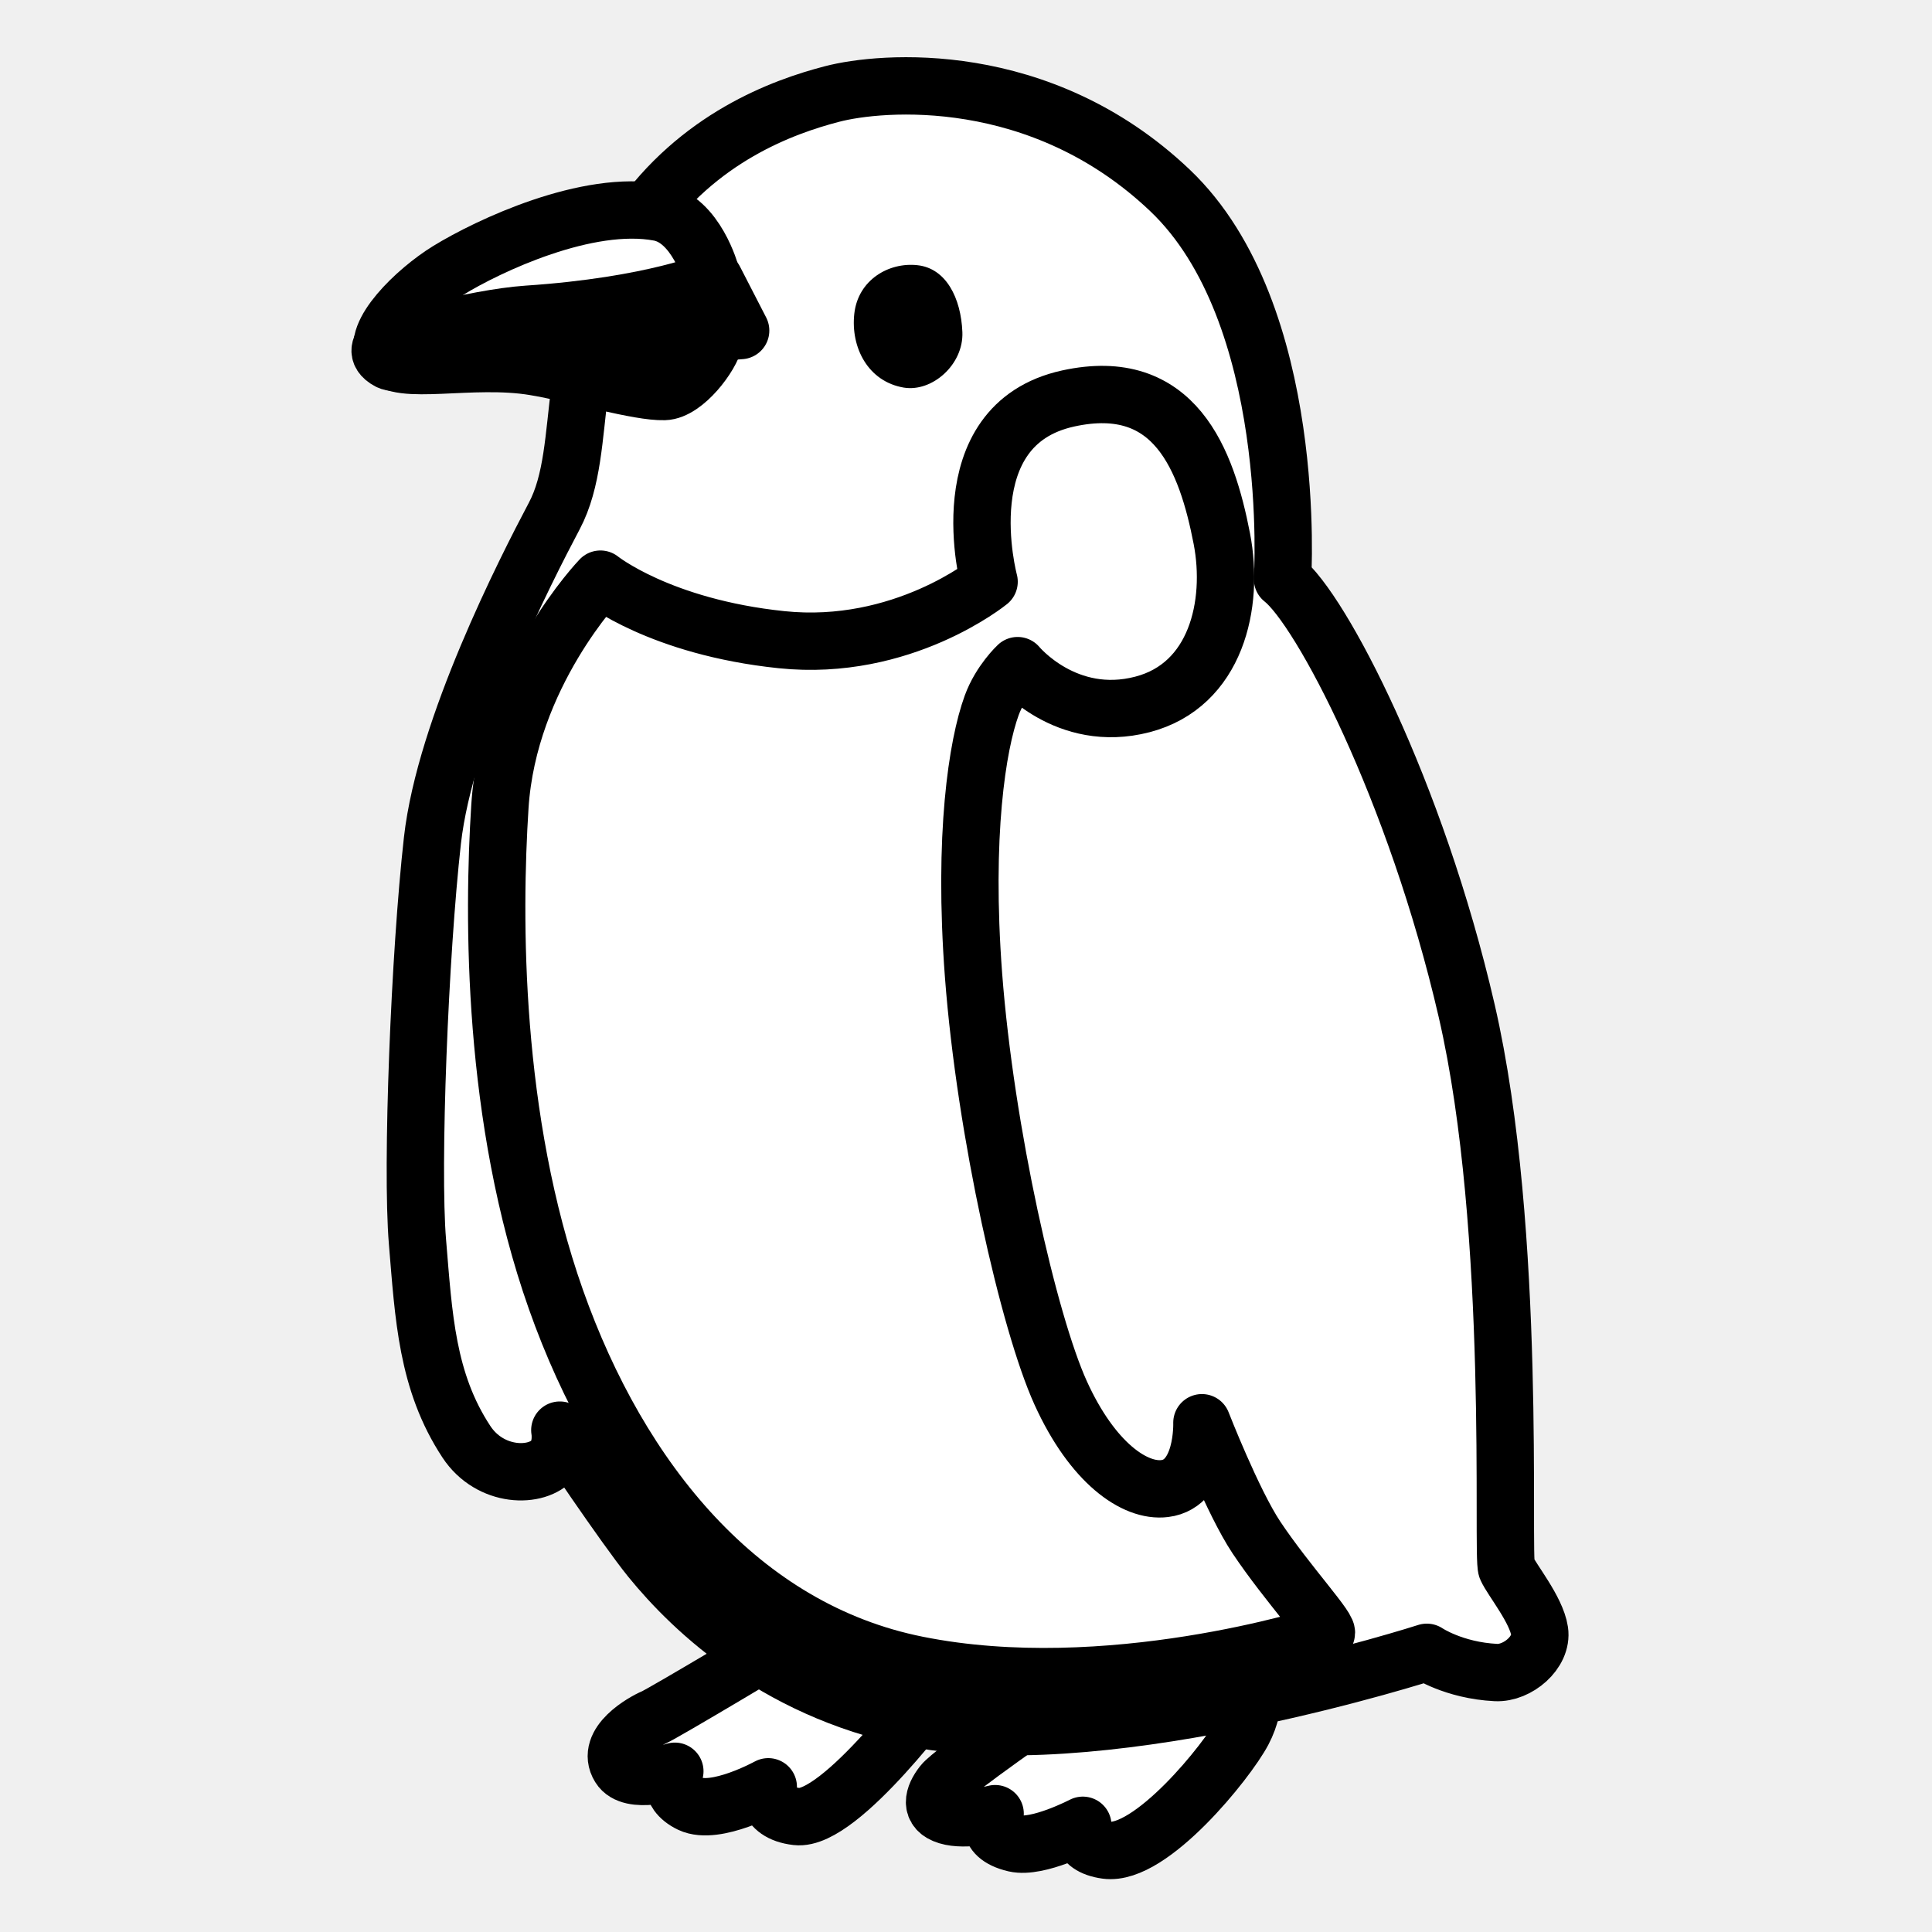
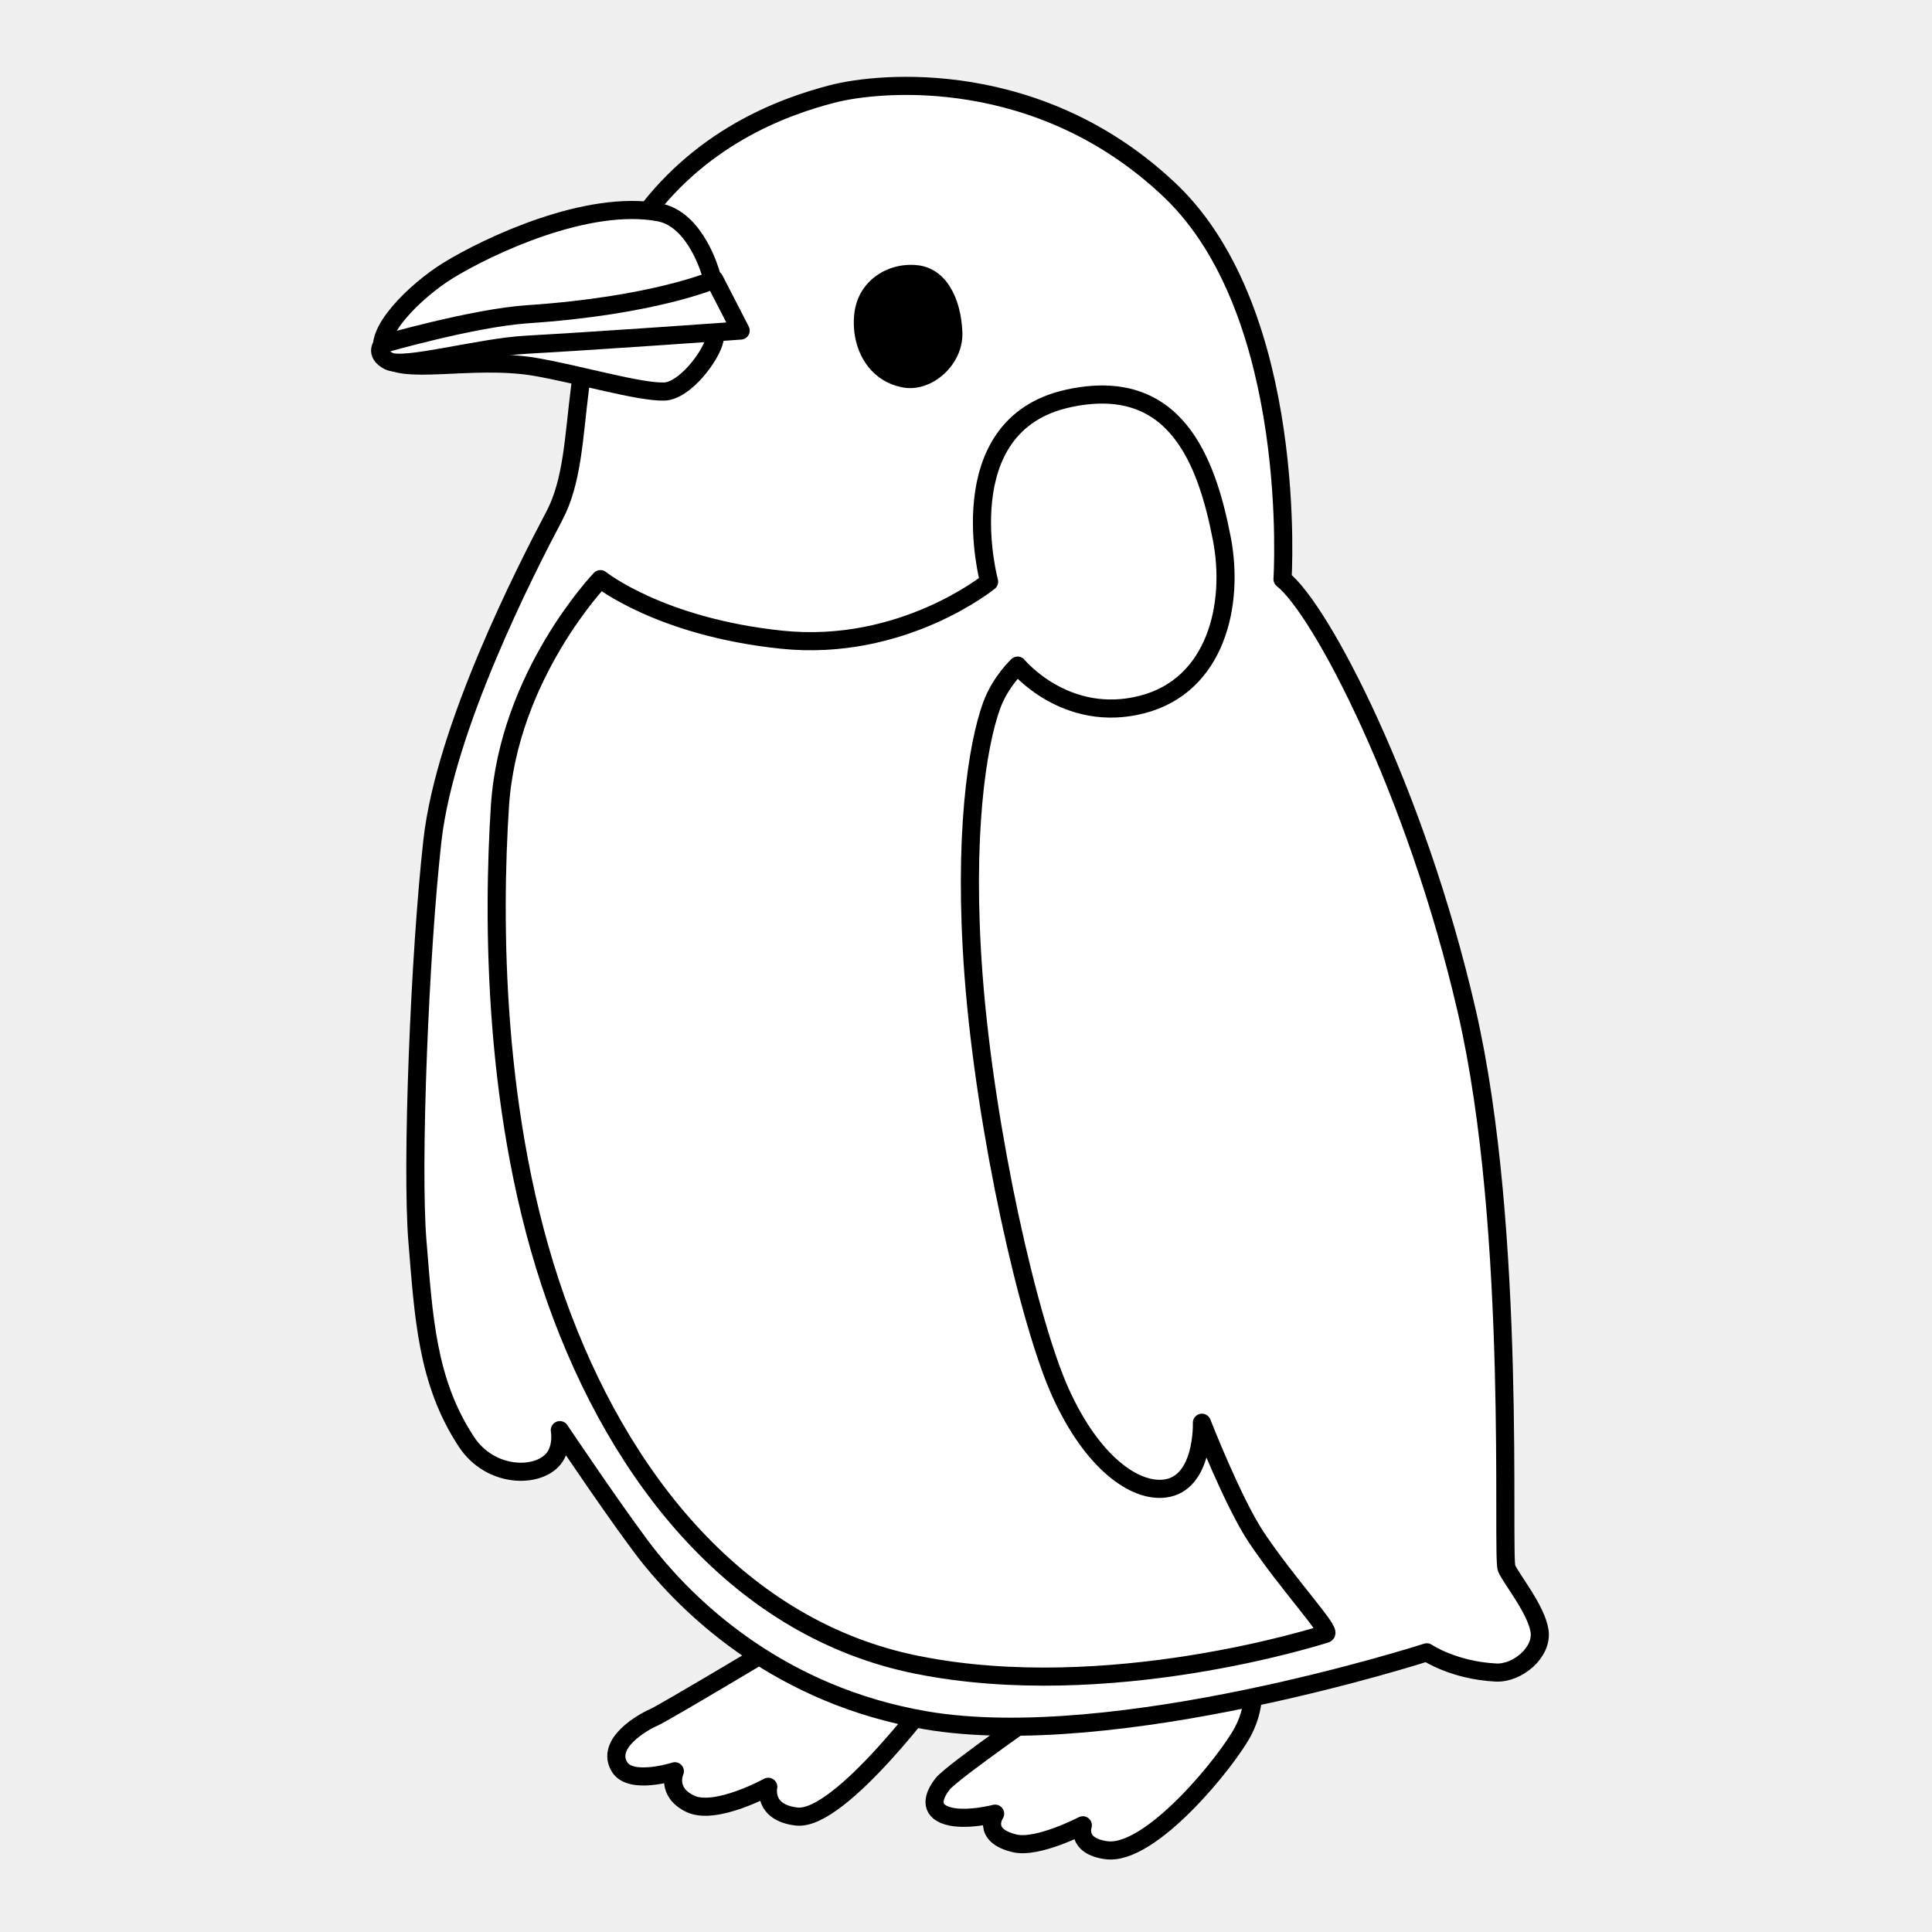
<svg xmlns="http://www.w3.org/2000/svg" version="1.1" id="Penguin" x="0px" y="0px" viewBox="0 0 128 128" style="enable-background:new 0 0 128 128;" xml:space="preserve">
-   <path d="M69.77,112.75c0,0-6.69,4.63-7.32,5.44c-0.63,0.8-0.9,1.74,0.32,2.11s3.16-0.14,3.16-0.14  s-0.97,1.44,1.31,1.97c1.53,0.35,4.5-1.2,4.5-1.2s-0.49,1.37,1.55,1.65c2.94,0.41,8.02-5.9,9.06-7.87s0.56-3.66,0.56-3.66  L69.77,112.75z" fill="#ffffff" stroke="#000000" stroke-width="3.8" stroke-linecap="round" stroke-linejoin="round" />
-   <path d="M52.17,108.59c0,0-8.21,4.92-8.87,5.2c-0.66,0.28-3.22,1.71-2.25,3.28c0.75,1.22,3.66,0.28,3.66,0.28  s-0.63,1.37,1.03,2.16c1.67,0.79,5.16-1.13,5.16-1.13s-0.39,1.71,1.88,1.97c2.91,0.34,9.39-8.54,9.39-8.54L52.17,108.59z" fill="#ffffff" stroke="#000000" stroke-width="3.8" stroke-linecap="round" stroke-linejoin="round" />
-   <path d="M84.97,38.37c0,0,1.13-17.6-7.46-25.76S58.36,5.38,55.12,6.23c-3.24,0.84-8.88,2.88-12.86,8.63  c-5.26,7.6-3.1,14.73-5.54,19.33c-1.92,3.63-7.23,14.03-8.07,21.49s-1.41,21.59-0.99,26.61c0.41,4.91,0.61,9.24,3.24,13.23  c1.57,2.39,4.7,2.44,5.77,1.13c0.63-0.77,0.42-1.9,0.42-1.9s4.28,6.38,6.01,8.52c2.82,3.47,8.67,9.06,18.21,10.7  c12.58,2.16,33.22-4.5,33.22-4.5s1.77,1.2,4.58,1.34c1.43,0.07,3.1-1.34,2.89-2.75c-0.21-1.41-1.83-3.38-2.18-4.15  c-0.35-0.77,0.73-22.31-2.65-36.95S87.5,40.34,84.97,38.37z" fill="#ffffff" stroke="#000000" stroke-width="3.8" stroke-linecap="round" stroke-linejoin="round" />
+   <path d="M69.77,112.75c0,0-6.69,4.63-7.32,5.44c-0.63,0.8-0.9,1.74,0.32,2.11s3.16-0.14,3.16-0.14  s-0.97,1.44,1.31,1.97c1.53,0.35,4.5-1.2,4.5-1.2s-0.49,1.37,1.55,1.65c2.94,0.41,8.02-5.9,9.06-7.87s0.56-3.66,0.56-3.66  L69.77,112.75z" fill="#ffffff" stroke="#000000" stroke-width="1.2" stroke-linecap="round" stroke-linejoin="round" />
+   <path d="M52.17,108.59c0,0-8.21,4.92-8.87,5.2c-0.66,0.28-3.22,1.71-2.25,3.28c0.75,1.22,3.66,0.28,3.66,0.28  s-0.63,1.37,1.03,2.16c1.67,0.79,5.16-1.13,5.16-1.13s-0.39,1.71,1.88,1.97c2.91,0.34,9.39-8.54,9.39-8.54L52.17,108.59z" fill="#ffffff" stroke="#000000" stroke-width="1.2" stroke-linecap="round" stroke-linejoin="round" />
+   <path d="M84.97,38.37c0,0,1.13-17.6-7.46-25.76S58.36,5.38,55.12,6.23c-3.24,0.84-8.88,2.88-12.86,8.63  c-5.26,7.6-3.1,14.73-5.54,19.33c-1.92,3.63-7.23,14.03-8.07,21.49s-1.41,21.59-0.99,26.61c0.41,4.91,0.61,9.24,3.24,13.23  c1.57,2.39,4.7,2.44,5.77,1.13c0.63-0.77,0.42-1.9,0.42-1.9s4.28,6.38,6.01,8.52c2.82,3.47,8.67,9.06,18.21,10.7  c12.58,2.16,33.22-4.5,33.22-4.5s1.77,1.2,4.58,1.34c1.43,0.07,3.1-1.34,2.89-2.75c-0.21-1.41-1.83-3.38-2.18-4.15  c-0.35-0.77,0.73-22.31-2.65-36.95S87.5,40.34,84.97,38.37z" fill="#ffffff" stroke="#000000" stroke-width="1.2" stroke-linecap="round" stroke-linejoin="round" />
  <linearGradient id="SVGID_1_" gradientUnits="userSpaceOnUse" x1="55.562" y1="105.748" x2="69.459" y2="34.253">
    <stop offset="0.362" style="stop-color:#FFFFFF" />
    <stop offset="0.412" style="stop-color:#FFFAEF" />
    <stop offset="0.51" style="stop-color:#FFEDC7" />
    <stop offset="0.646" style="stop-color:#FFD985" />
    <stop offset="0.788" style="stop-color:#FFC139" />
    <stop offset="0.817" style="stop-color:#FFB92E" />
    <stop offset="0.944" style="stop-color:#FF9700" />
  </linearGradient>
-   <path d="M39.78,38.37c0,0-6.1,6.34-6.66,15.06c-0.47,7.33-0.52,20.69,3.71,32.66  s12.25,21.87,23.93,24.21c12.64,2.54,26.65-1.92,27.08-2.06c0.42-0.14-2.53-3.28-4.6-6.38c-1.57-2.36-3.61-7.6-3.61-7.6  s0.14,4.04-2.46,4.36c-1.98,0.25-4.79-1.69-6.9-6.34c-2.11-4.65-4.98-17.27-5.77-27.66c-0.7-9.29,0.25-15.27,1.2-17.88  c0.57-1.57,1.72-2.64,1.72-2.64s3.2,3.89,8.27,2.57c4.88-1.27,6.1-6.62,5.26-10.98c-1.01-5.21-3.1-10.84-10.18-9.29  c-8.04,1.76-5.24,12.14-5.24,12.14s-5.74,4.68-13.76,3.84C43.72,41.54,39.78,38.37,39.78,38.37z" fill="#ffffff" stroke="#000000" stroke-width="3.8" stroke-linecap="round" stroke-linejoin="round" />
-   <path d="M47.1,18.15c0,0-0.97-3.62-3.43-4.08c-4.74-0.89-11.31,2.21-13.98,3.85  c-2.16,1.33-5.12,4.22-4.22,5.63s5.77,0.05,9.95,0.75c2.89,0.49,6.9,1.69,8.59,1.64c1.35-0.04,3.1-2.35,3.33-3.43  C47.57,21.43,47.57,19.51,47.1,18.15z" fill="#ffffff" stroke="#000000" stroke-width="3.8" stroke-linecap="round" stroke-linejoin="round" />
-   <path d="M47.33,18.52c0,0-3.99,1.74-12.39,2.3c-3.56,0.24-9.57,1.97-9.57,1.97s-0.61,0.61,0.38,1.13  c0.99,0.52,6.01-0.91,9.1-1.08c5.02-0.28,14.22-0.94,14.22-0.94L47.33,18.52z" fill="#ffffff" stroke="#000000" stroke-width="3.8" stroke-linecap="round" stroke-linejoin="round" />
+   <path d="M39.78,38.37c0,0-6.1,6.34-6.66,15.06c-0.47,7.33-0.52,20.69,3.71,32.66  s12.25,21.87,23.93,24.21c12.64,2.54,26.65-1.92,27.08-2.06c0.42-0.14-2.53-3.28-4.6-6.38c-1.57-2.36-3.61-7.6-3.61-7.6  s0.14,4.04-2.46,4.36c-1.98,0.25-4.79-1.69-6.9-6.34c-2.11-4.65-4.98-17.27-5.77-27.66c-0.7-9.29,0.25-15.27,1.2-17.88  c0.57-1.57,1.72-2.64,1.72-2.64s3.2,3.89,8.27,2.57c4.88-1.27,6.1-6.62,5.26-10.98c-1.01-5.21-3.1-10.84-10.18-9.29  c-8.04,1.76-5.24,12.14-5.24,12.14s-5.74,4.68-13.76,3.84C43.72,41.54,39.78,38.37,39.78,38.37z" fill="#ffffff" stroke="#000000" stroke-width="1.2" stroke-linecap="round" stroke-linejoin="round" />
+   <path d="M47.1,18.15c0,0-0.97-3.62-3.43-4.08c-4.74-0.89-11.31,2.21-13.98,3.85  c-2.16,1.33-5.12,4.22-4.22,5.63s5.77,0.05,9.95,0.75c2.89,0.49,6.9,1.69,8.59,1.64c1.35-0.04,3.1-2.35,3.33-3.43  C47.57,21.43,47.57,19.51,47.1,18.15z" fill="#ffffff" stroke="#000000" stroke-width="1.2" stroke-linecap="round" stroke-linejoin="round" />
+   <path d="M47.33,18.52c0,0-3.99,1.74-12.39,2.3c-3.56,0.24-9.57,1.97-9.57,1.97s-0.61,0.61,0.38,1.13  c0.99,0.52,6.01-0.91,9.1-1.08c5.02-0.28,14.22-0.94,14.22-0.94L47.33,18.52z" fill="#ffffff" stroke="#000000" stroke-width="1.2" stroke-linecap="round" stroke-linejoin="round" />
  <path d="M63.76,22c0.09,2.15-2,3.99-3.88,3.68c-2.37-0.4-3.53-2.66-3.28-4.9s2.29-3.42,4.18-3.21  C62.68,17.77,63.67,19.75,63.76,22z" fill="#000000" />
</svg>
